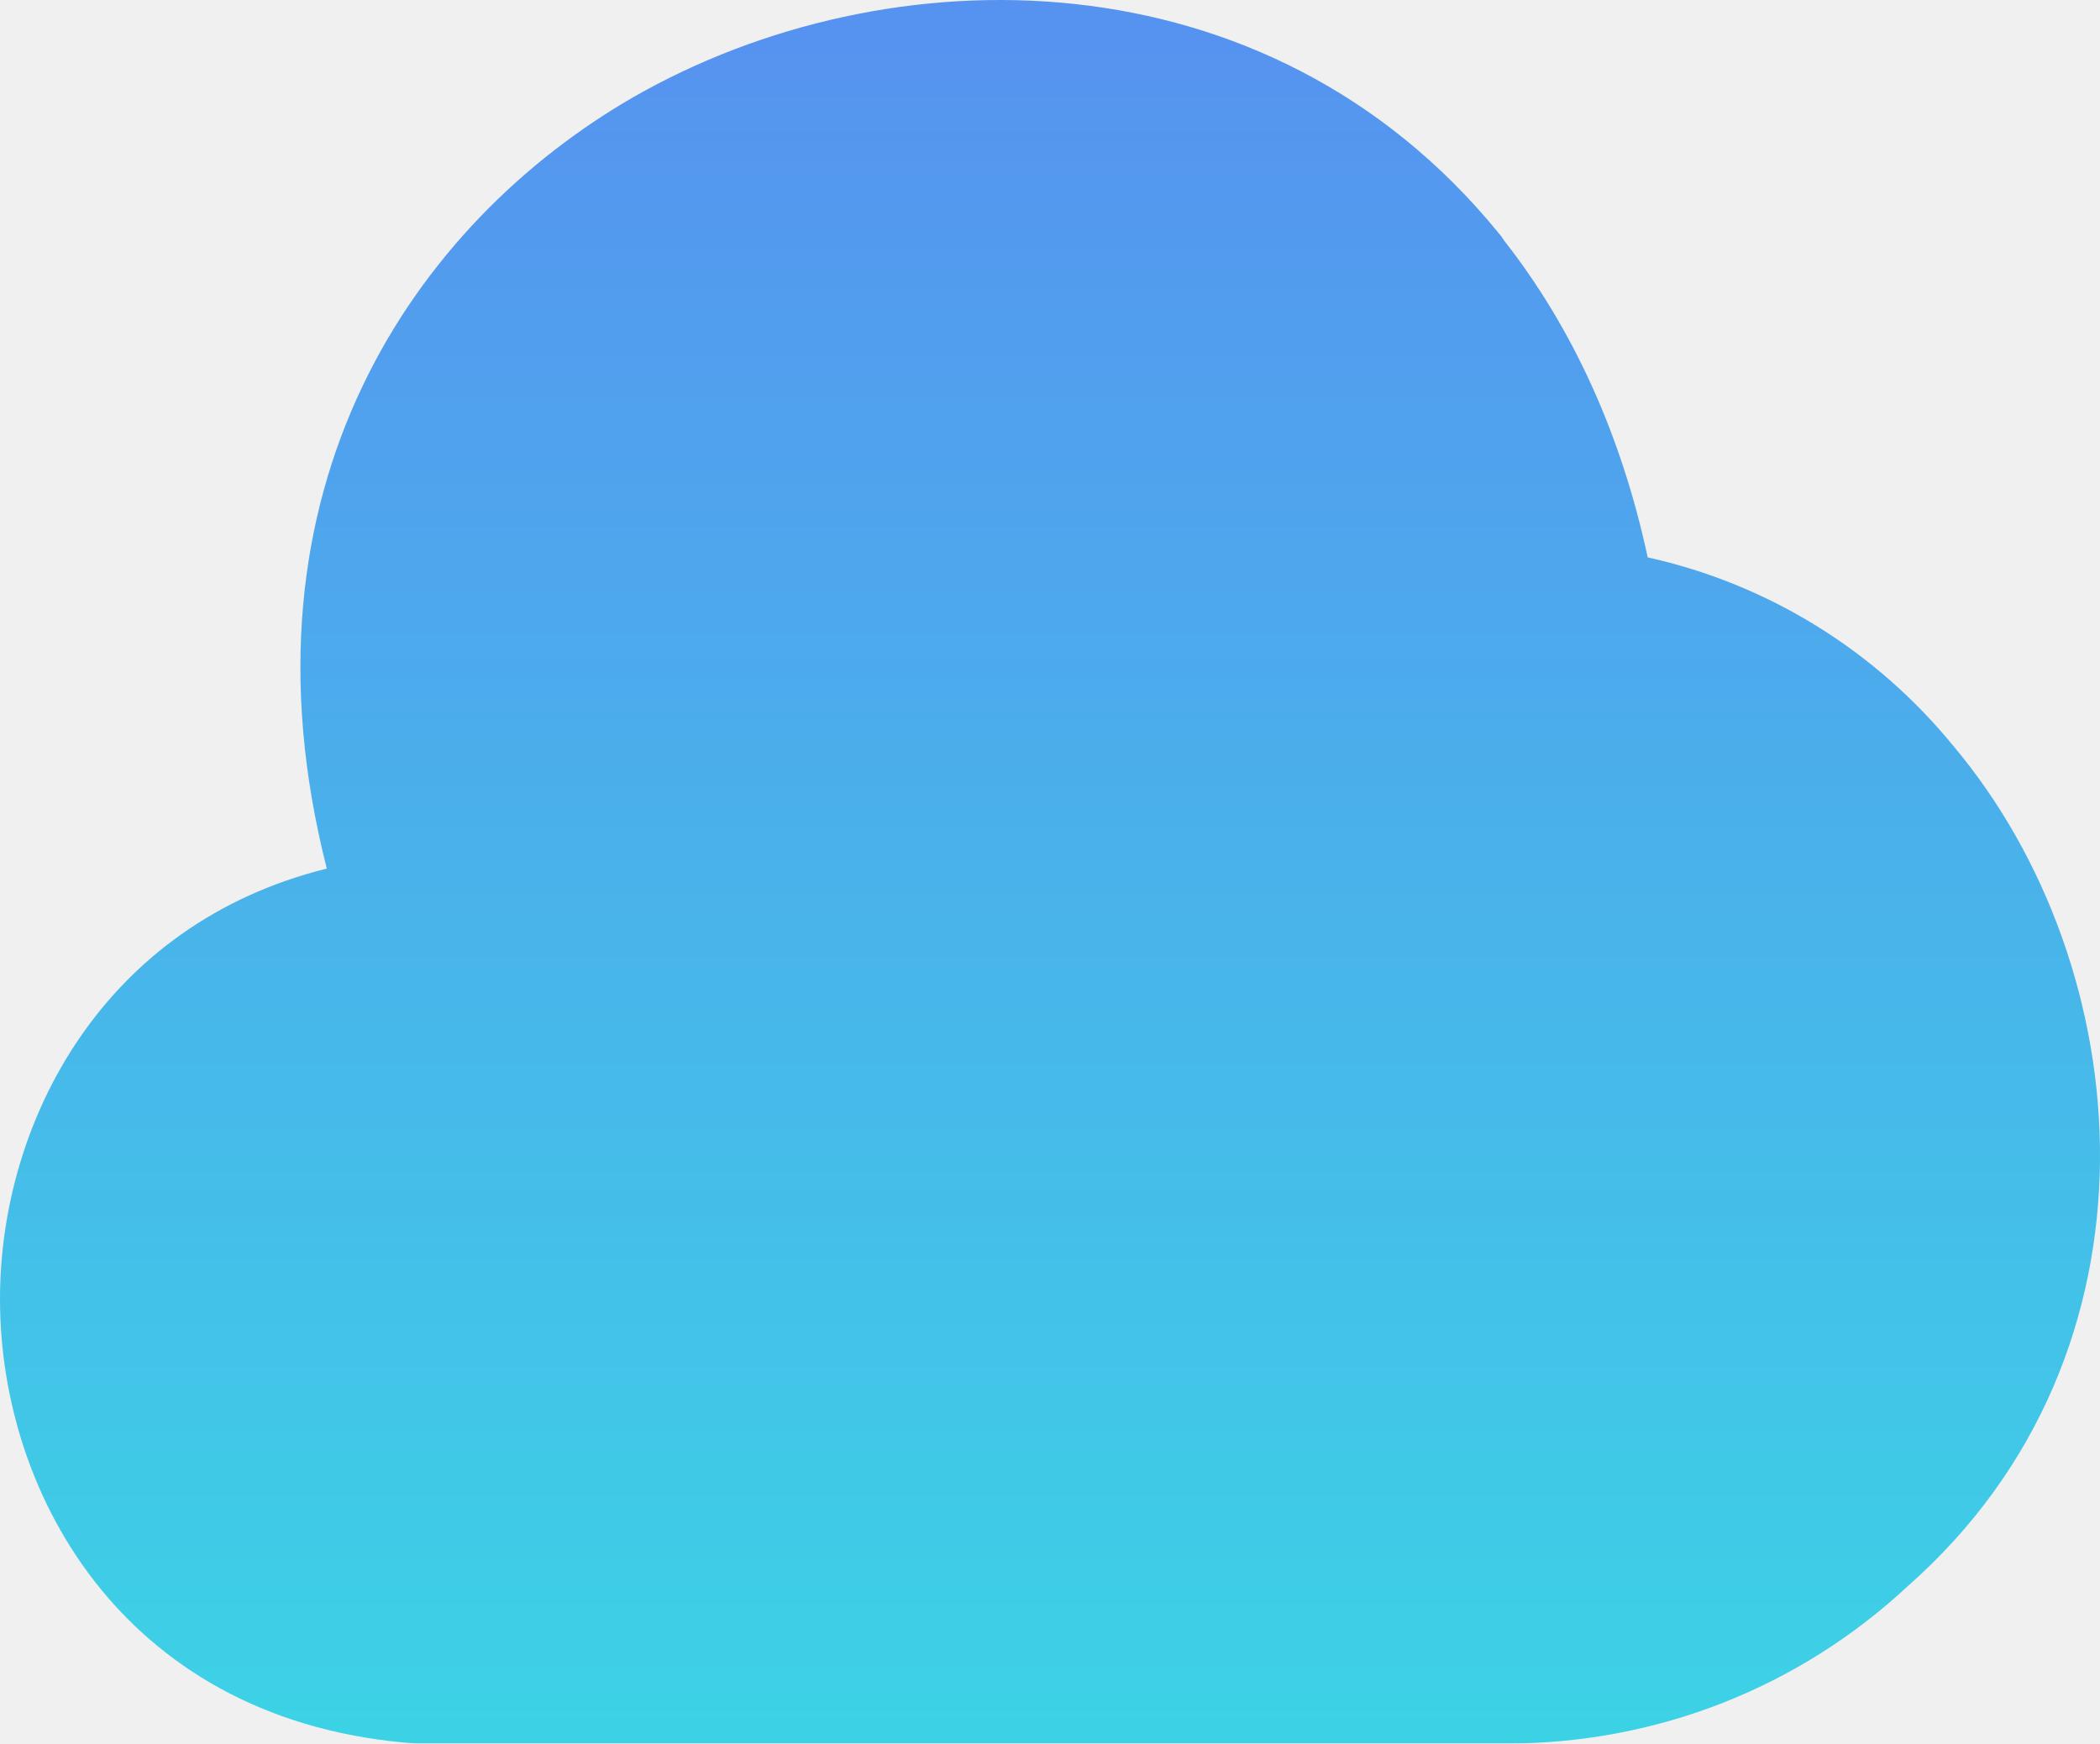
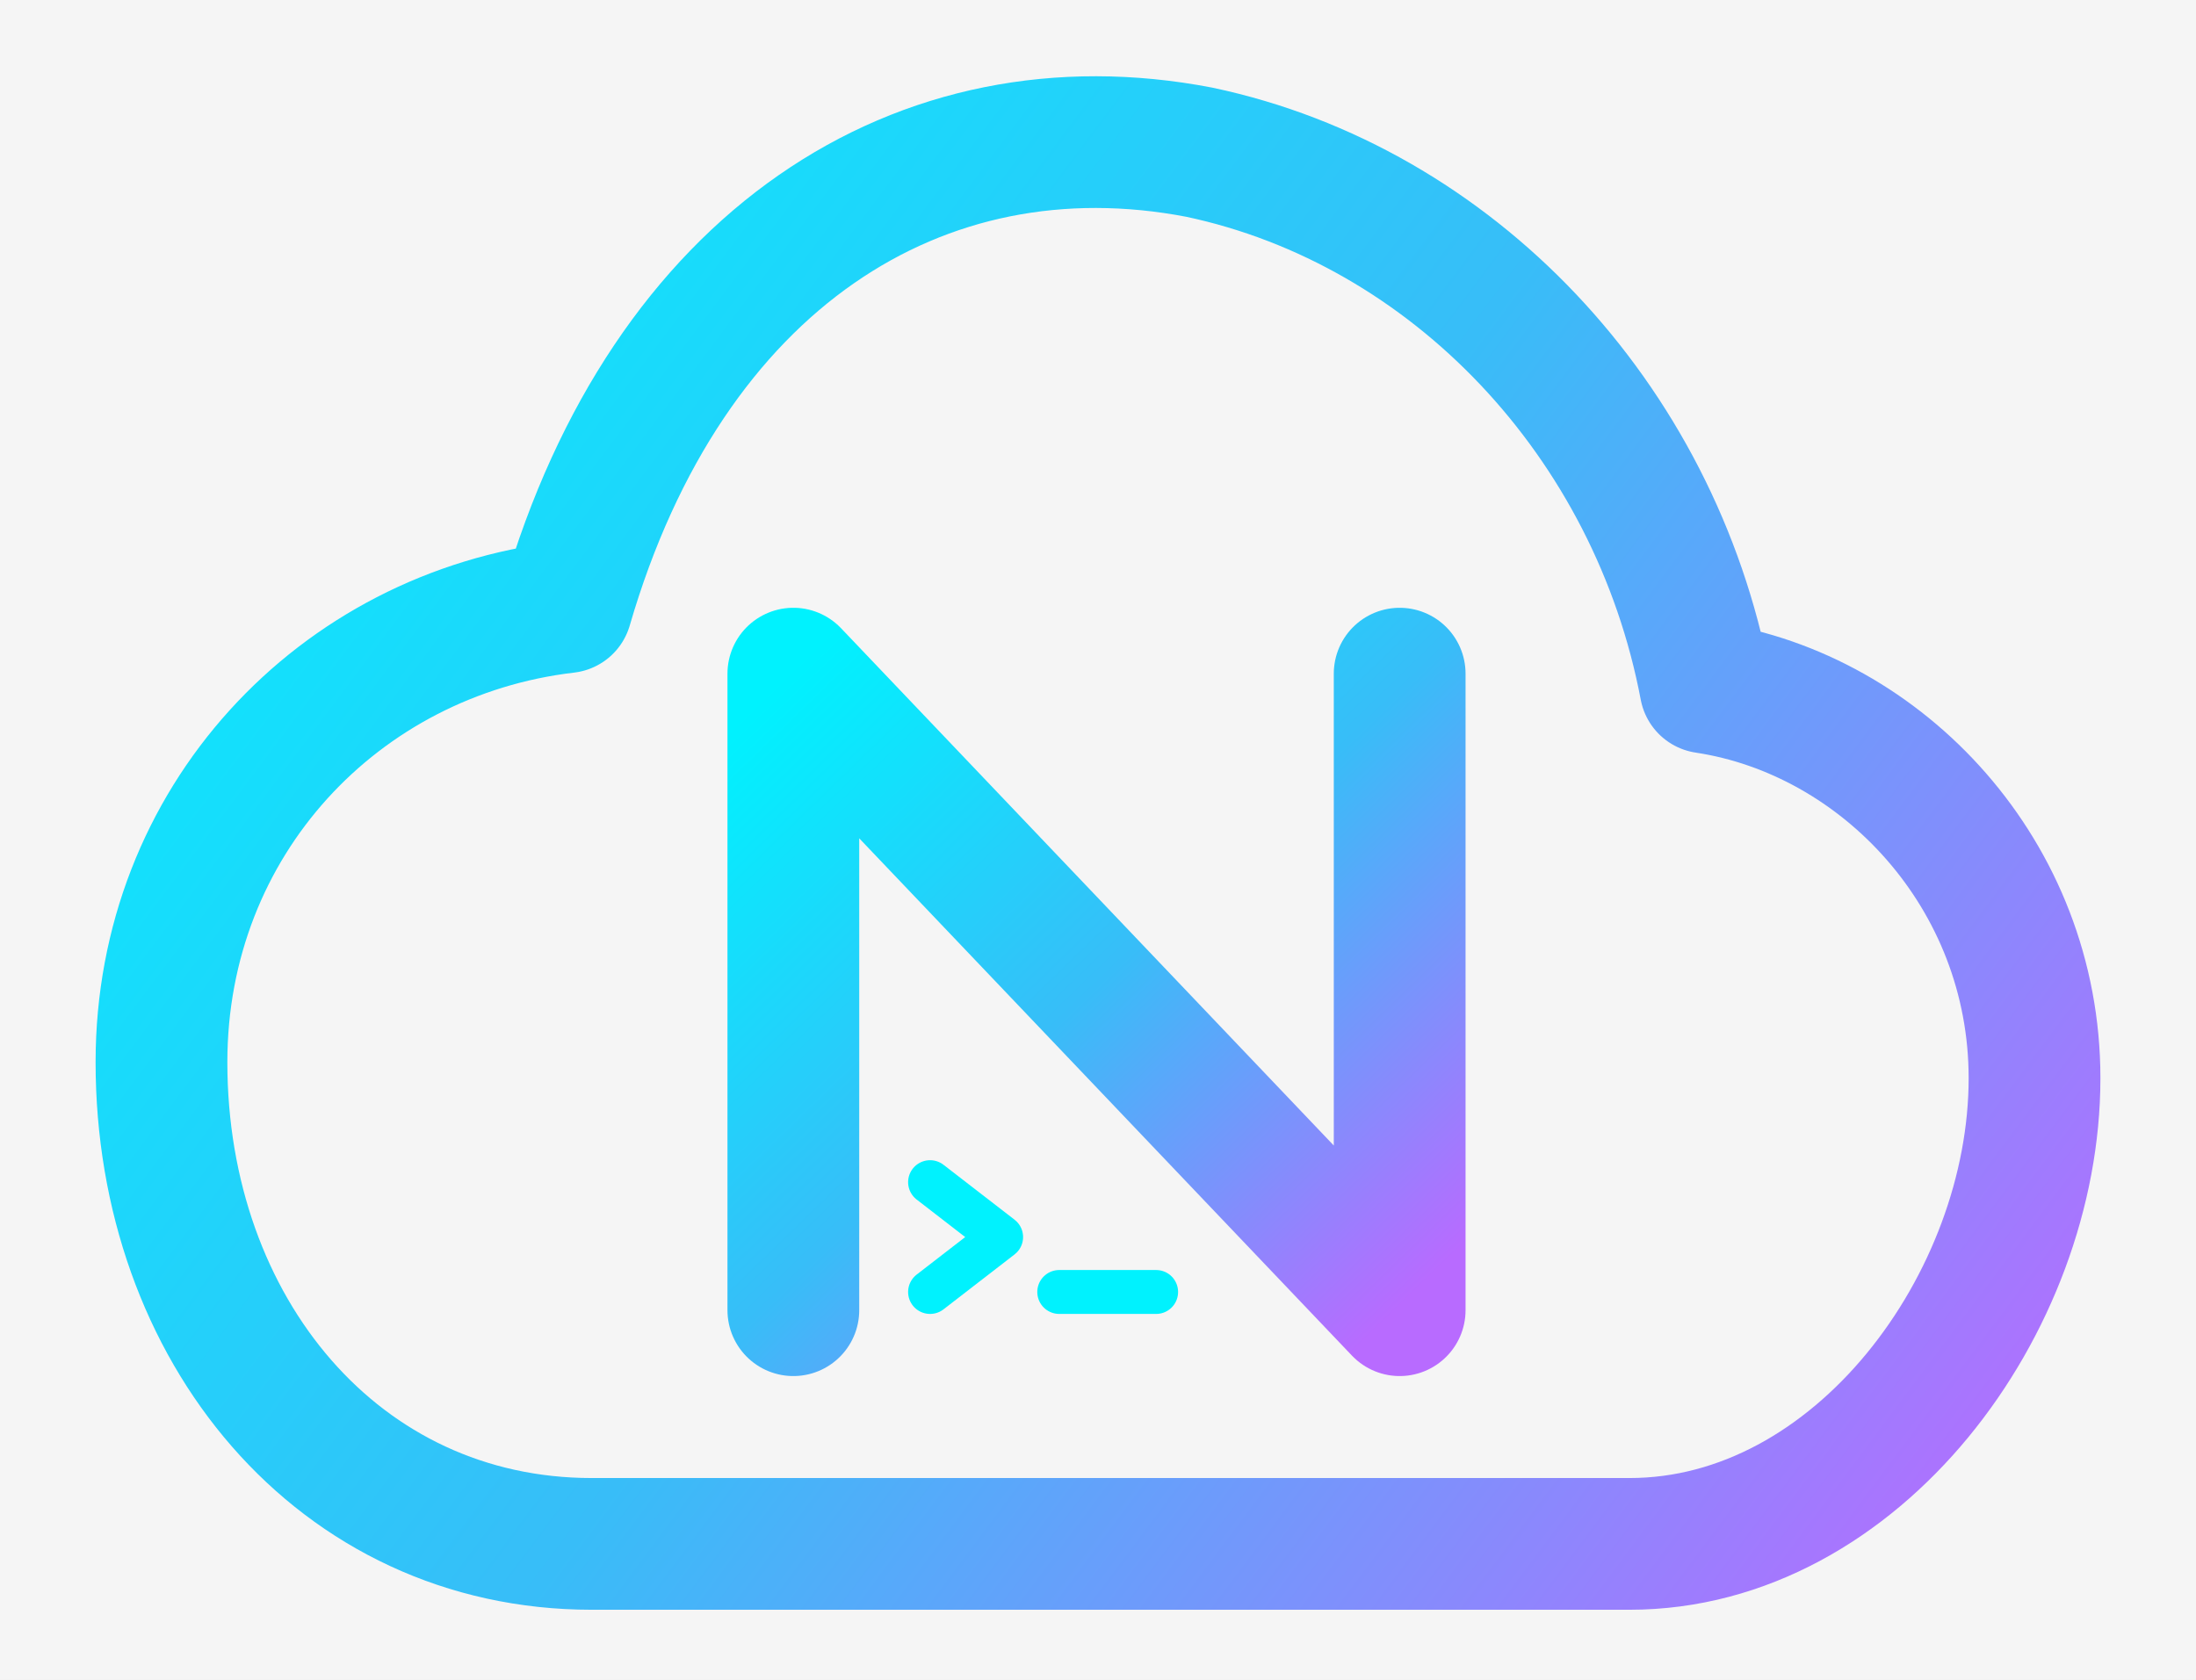
- <svg xmlns="http://www.w3.org/2000/svg" width="159" height="132" viewBox="0 0 159 132" fill="none">
-   <g clip-path="url(#clip0_703_79)">
-     <path opacity="0.8" d="M147.903 56.48C141.988 49.233 133.837 44.204 124.756 42.199C122.761 32.92 119.089 24.852 113.901 18.236C113.761 18.007 113.6 17.791 113.422 17.59C95.942 -3.791 67.287 -3.71 47.971 7.344C31.448 16.864 17.401 36.955 24.744 65.758C7.822 69.954 0 84.881 0 98.355C0 113.443 9.738 130.467 31.528 132H114.061C125.395 132 136.17 127.804 144.471 120.059C164.585 102.308 161.952 73.181 147.903 56.48Z" fill="url(#paint0_linear_703_79)" />
-   </g>
+ <svg xmlns="http://www.w3.org/2000/svg" width="400" height="306" viewBox="0 0 400 306" fill="none">
+   <rect width="400" height="306" fill="#F5F5F5" />
+   <path d="M169.412 215.377L182.353 225.381L169.412 235.385" stroke="#00F2FE" stroke-width="8" stroke-linecap="round" stroke-linejoin="round" />
+   <path d="M192.941 235.385H210.588" stroke="#00F2FE" stroke-width="8" stroke-linecap="round" />
+   <path d="M107.79 281.283C61.685 281.283 29.412 242.276 29.412 193.516C29.412 149.63 61.685 115.499 103.18 110.623C121.622 47.234 167.727 17.978 218.442 27.73C264.547 37.482 301.431 76.49 310.652 125.251C342.925 130.127 370.588 159.382 370.588 196.44C370.588 237.4 338.315 281.283 296.82 281.283H107.79Z" stroke="url(#paint0_linear_0_1)" stroke-width="24" stroke-linecap="round" stroke-linejoin="round" />
+   <path d="M144.508 238.705V122.733L254.949 238.705V122.733" stroke="url(#paint1_linear_0_1)" stroke-width="24" stroke-linecap="round" stroke-linejoin="round" />
  <defs>
-     <linearGradient id="paint0_linear_703_79" x1="79.5" y1="-4.81424e-06" x2="79.5" y2="132" gradientUnits="userSpaceOnUse">
-       <stop stop-color="#307AF0" />
-       <stop offset="1" stop-color="#0FCBE3" />
+     <linearGradient id="paint0_linear_0_1" x1="29.412" y1="25.892" x2="370.682" y2="281.159" gradientUnits="userSpaceOnUse">
+       <stop stop-color="#00F2FE" />
+       <stop offset="0.5" stop-color="#38BDF8" />
+       <stop offset="1" stop-color="#B86BFF" />
    </linearGradient>
-     <clipPath id="clip0_703_79">
-       <rect width="159" height="132" fill="white" />
-     </clipPath>
+     <linearGradient id="paint1_linear_0_1" x1="143.529" y1="122.4" x2="255.338" y2="237.695" gradientUnits="userSpaceOnUse">
+       <stop stop-color="#00F2FE" />
+       <stop offset="0.5" stop-color="#38BDF8" />
+       <stop offset="1" stop-color="#B86BFF" />
+     </linearGradient>
  </defs>
</svg>
